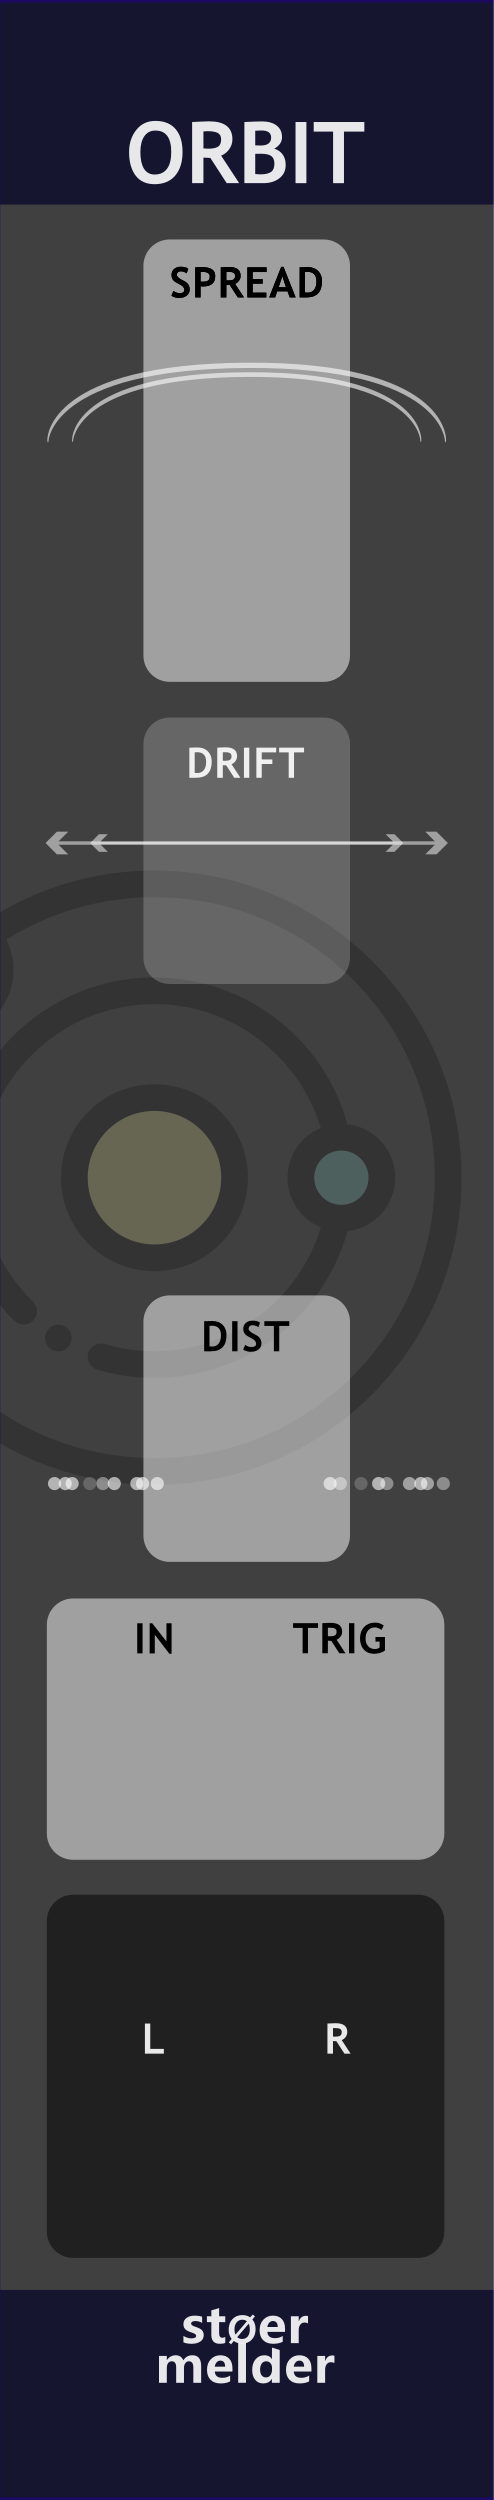
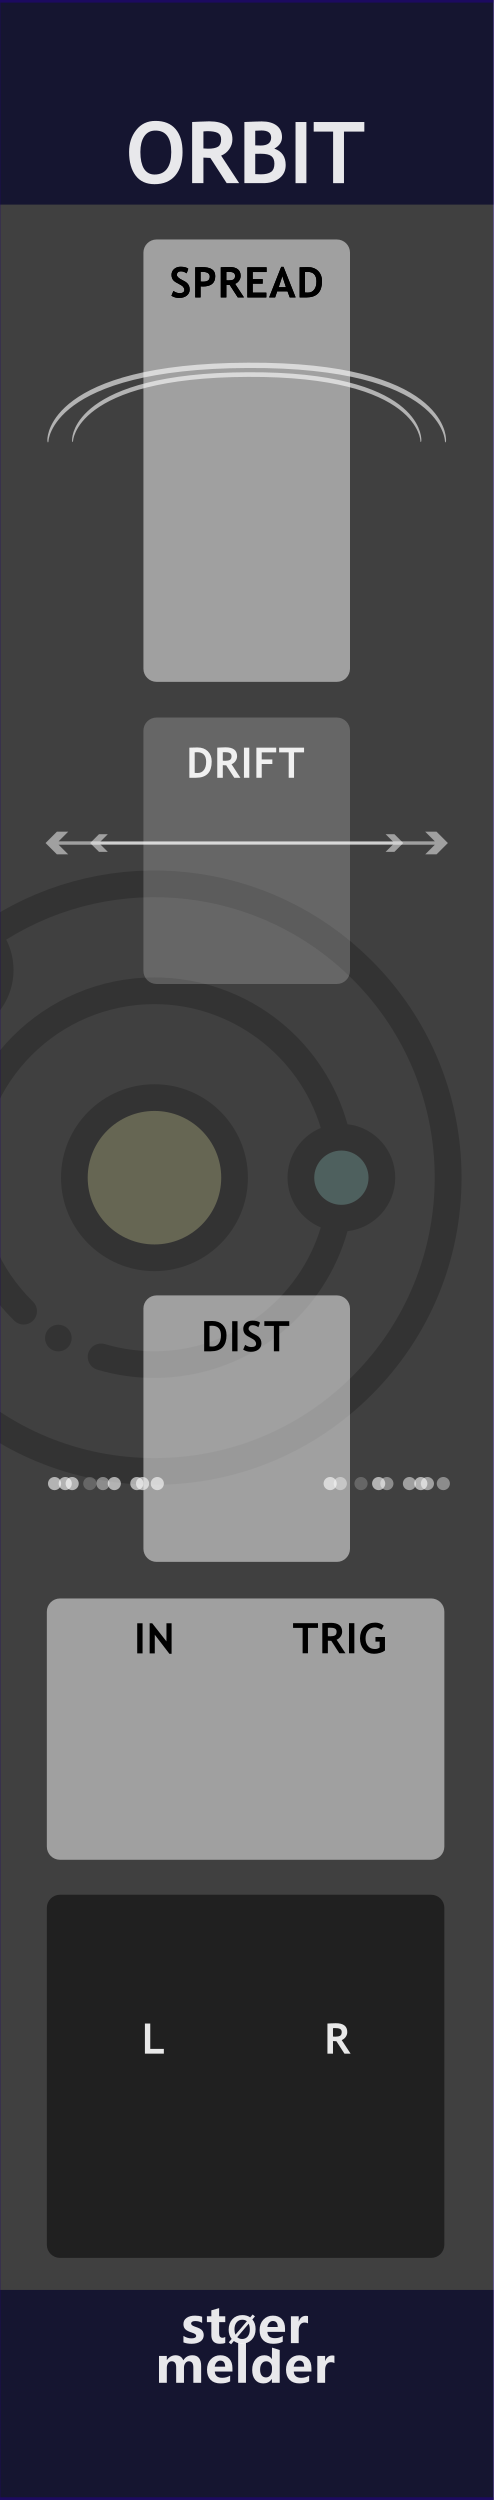
<svg xmlns="http://www.w3.org/2000/svg" width="100%" height="100%" viewBox="0 0 75 380" version="1.1" xml:space="preserve" style="fill-rule:evenodd;clip-rule:evenodd;stroke-linecap:round;stroke-linejoin:round;stroke-miterlimit:1.5;">
  <g id="panel" transform="matrix(0.834722,0,0,1.04324,-803.837,250.623)">
    <g transform="matrix(1.4975,0,0,0.958552,963,-240.242)">
      <rect x="0" y="0" width="60" height="380" style="fill:rgb(64,64,64);" />
    </g>
    <g transform="matrix(1.27844,0,0,1.11606,959.87,-263.382)">
      <path d="M10.793,131.018L12.165,132.275L10.551,132.275L8.936,130.796L10.551,129.316L12.165,129.316L10.793,130.574L64.385,130.574L63.012,129.316L64.627,129.316L66.241,130.796L64.627,132.275L63.012,132.275L64.385,131.018L10.793,131.018Z" style="fill:white;fill-opacity:0.5;" />
    </g>
    <g transform="matrix(0.994916,0,0,0.86855,970.527,-231.008)">
      <path d="M10.793,131.018L12.165,132.275L10.551,132.275L8.936,130.796L10.551,129.316L12.165,129.316L10.793,130.574L64.385,130.574L63.012,129.316L64.627,129.316L66.241,130.796L64.627,132.275L63.012,132.275L64.385,131.018L10.793,131.018Z" style="fill:white;fill-opacity:0.5;" />
    </g>
    <g transform="matrix(0.531338,0,0,1.81961,978.958,-538.829)">
      <rect x="-30.034" y="347.456" width="169.102" height="16.91" style="fill:rgb(10,10,44);fill-opacity:0.8;" />
    </g>
    <g transform="matrix(0.531338,0,0,1.76292,978.958,-852.772)">
      <rect x="-30.034" y="347.456" width="169.102" height="16.91" style="fill:rgb(10,10,44);fill-opacity:0.8;" />
    </g>
    <g transform="matrix(4.01174,0,0,25.5659,813.011,-292.473)">
      <rect x="37.388" y="2.043" width="22.397" height="14.247" style="fill:none;stroke:rgb(32,6,118);stroke-opacity:0.7;stroke-width:0.03px;" />
    </g>
    <g transform="matrix(0.840359,0,0,0.840359,175.891,16.2108)">
      <g transform="matrix(1.198,0,0,0.958552,893.633,-224.914)">
        <g transform="matrix(9,0,0,9,64.0056,347.267)">
          <path d="M0.919,-0L0.762,-0L0.762,-0.308C0.762,-0.391 0.732,-0.432 0.671,-0.432C0.643,-0.432 0.62,-0.42 0.602,-0.395C0.583,-0.369 0.574,-0.339 0.574,-0.303L0.574,-0L0.417,-0L0.417,-0.312C0.417,-0.392 0.387,-0.432 0.327,-0.432C0.298,-0.432 0.274,-0.42 0.256,-0.396C0.238,-0.372 0.229,-0.341 0.229,-0.301L0.229,-0L0.072,-0L0.072,-0.54L0.229,-0.54L0.229,-0.456L0.231,-0.456C0.25,-0.486 0.275,-0.51 0.307,-0.528C0.338,-0.545 0.371,-0.553 0.405,-0.553C0.481,-0.553 0.533,-0.519 0.561,-0.451C0.603,-0.519 0.663,-0.553 0.743,-0.553C0.86,-0.553 0.919,-0.481 0.919,-0.335L0.919,-0Z" style="fill:white;fill-opacity:0.9;fill-rule:nonzero;" />
        </g>
        <g transform="matrix(9,0,0,9,72.978,347.267)">
          <path d="M0.551,-0.226L0.196,-0.226C0.201,-0.142 0.252,-0.1 0.347,-0.1C0.407,-0.1 0.459,-0.115 0.505,-0.144L0.505,-0.028C0.456,-0.001 0.391,0.013 0.312,0.013C0.226,0.013 0.159,-0.011 0.111,-0.06C0.063,-0.108 0.04,-0.176 0.04,-0.262C0.04,-0.348 0.065,-0.419 0.116,-0.472C0.167,-0.526 0.23,-0.553 0.307,-0.553C0.384,-0.553 0.443,-0.53 0.487,-0.484C0.53,-0.437 0.551,-0.374 0.551,-0.292L0.551,-0.226ZM0.404,-0.324C0.404,-0.405 0.372,-0.445 0.306,-0.445C0.279,-0.445 0.255,-0.434 0.234,-0.412C0.214,-0.39 0.201,-0.361 0.195,-0.324L0.404,-0.324Z" style="fill:white;fill-opacity:0.9;fill-rule:nonzero;" />
        </g>
        <g transform="matrix(9,0,0,9,78.3513,347.267)">
          <rect x="0.069" y="-0.799" width="0.157" height="0.799" style="fill:white;fill-opacity:0.9;fill-rule:nonzero;" />
        </g>
        <g transform="matrix(9,0,0,9,81.1494,347.267)">
          <path d="M0.593,-0L0.436,-0L0.436,-0.076L0.433,-0.076C0.395,-0.017 0.339,0.013 0.264,0.013C0.195,0.013 0.141,-0.011 0.1,-0.06C0.06,-0.108 0.04,-0.174 0.04,-0.258C0.04,-0.346 0.062,-0.418 0.108,-0.472C0.153,-0.526 0.212,-0.553 0.286,-0.553C0.356,-0.553 0.405,-0.528 0.433,-0.477L0.436,-0.477L0.438,-0.707L0.593,-0.658L0.593,-0ZM0.438,-0.306C0.438,-0.342 0.427,-0.372 0.405,-0.396C0.383,-0.42 0.356,-0.432 0.323,-0.432C0.284,-0.432 0.254,-0.417 0.232,-0.386C0.21,-0.356 0.199,-0.315 0.199,-0.263C0.199,-0.213 0.21,-0.175 0.231,-0.148C0.252,-0.121 0.281,-0.108 0.318,-0.108C0.353,-0.108 0.382,-0.122 0.404,-0.15C0.427,-0.179 0.438,-0.215 0.438,-0.261L0.438,-0.306Z" style="fill:white;fill-opacity:0.9;fill-rule:nonzero;" />
        </g>
        <g transform="matrix(9,0,0,9,87.2654,347.267)">
          <path d="M0.551,-0.226L0.196,-0.226C0.201,-0.142 0.252,-0.1 0.347,-0.1C0.407,-0.1 0.459,-0.115 0.505,-0.144L0.505,-0.028C0.456,-0.001 0.391,0.013 0.312,0.013C0.226,0.013 0.159,-0.011 0.111,-0.06C0.063,-0.108 0.04,-0.176 0.04,-0.262C0.04,-0.348 0.065,-0.419 0.116,-0.472C0.167,-0.526 0.23,-0.553 0.307,-0.553C0.384,-0.553 0.443,-0.53 0.487,-0.484C0.53,-0.437 0.551,-0.374 0.551,-0.292L0.551,-0.226ZM0.404,-0.324C0.404,-0.405 0.372,-0.445 0.306,-0.445C0.279,-0.445 0.255,-0.434 0.234,-0.412C0.214,-0.39 0.201,-0.361 0.195,-0.324L0.404,-0.324Z" style="fill:white;fill-opacity:0.9;fill-rule:nonzero;" />
        </g>
        <g transform="matrix(9,0,0,9,92.6386,347.267)">
          <path d="M0.416,-0.397C0.397,-0.408 0.374,-0.414 0.346,-0.414C0.31,-0.414 0.282,-0.4 0.261,-0.373C0.24,-0.345 0.229,-0.308 0.229,-0.26L0.229,-0L0.072,-0L0.072,-0.54L0.229,-0.54L0.229,-0.438L0.231,-0.438C0.257,-0.512 0.305,-0.549 0.374,-0.549C0.392,-0.549 0.406,-0.547 0.416,-0.543L0.416,-0.397Z" style="fill:white;fill-opacity:0.9;fill-rule:nonzero;" />
        </g>
      </g>
      <g transform="matrix(1.198,0,0,0.958552,893.495,-231.786)">
        <g transform="matrix(9,0,0,9,68.6657,347.267)">
          <path d="M0.058,-0.145C0.112,-0.112 0.165,-0.096 0.216,-0.096C0.281,-0.096 0.314,-0.113 0.314,-0.148C0.314,-0.173 0.287,-0.193 0.233,-0.21C0.166,-0.231 0.12,-0.254 0.095,-0.28C0.07,-0.305 0.058,-0.34 0.058,-0.383C0.058,-0.436 0.079,-0.478 0.122,-0.508C0.165,-0.538 0.221,-0.553 0.291,-0.553C0.34,-0.553 0.388,-0.546 0.434,-0.531L0.434,-0.407C0.392,-0.432 0.346,-0.444 0.295,-0.444C0.27,-0.444 0.25,-0.44 0.235,-0.431C0.22,-0.422 0.212,-0.41 0.212,-0.396C0.212,-0.371 0.235,-0.351 0.28,-0.335C0.329,-0.319 0.366,-0.304 0.39,-0.291C0.415,-0.278 0.434,-0.26 0.447,-0.238C0.459,-0.216 0.466,-0.191 0.466,-0.163C0.466,-0.107 0.444,-0.064 0.399,-0.033C0.354,-0.002 0.295,0.013 0.22,0.013C0.162,0.013 0.107,0.004 0.058,-0.015L0.058,-0.145Z" style="fill:white;fill-opacity:0.9;fill-rule:nonzero;" />
        </g>
        <g transform="matrix(9,0,0,9,73.2436,347.267)">
          <path d="M0.39,-0.006C0.366,0.007 0.33,0.013 0.282,0.013C0.167,0.013 0.11,-0.047 0.11,-0.167L0.11,-0.422L0.021,-0.422L0.021,-0.54L0.11,-0.54L0.11,-0.659L0.267,-0.704L0.267,-0.54L0.39,-0.54L0.39,-0.422L0.267,-0.422L0.267,-0.195C0.267,-0.137 0.289,-0.108 0.335,-0.108C0.353,-0.108 0.371,-0.114 0.39,-0.124L0.39,-0.006Z" style="fill:white;fill-opacity:0.9;fill-rule:nonzero;" />
        </g>
        <g transform="matrix(6.6,0,0,6.6,77.1051,347.267)">
          <path d="M0.106,0.032L0.043,-0.021L0.122,-0.115C0.067,-0.183 0.04,-0.268 0.04,-0.368C0.04,-0.487 0.075,-0.584 0.144,-0.658C0.213,-0.732 0.305,-0.769 0.418,-0.769C0.5,-0.769 0.571,-0.748 0.63,-0.706L0.698,-0.785L0.761,-0.733L0.689,-0.65C0.748,-0.581 0.778,-0.493 0.778,-0.384C0.778,-0.266 0.743,-0.17 0.674,-0.097C0.605,-0.023 0.516,0.013 0.406,0.013C0.32,0.013 0.246,-0.011 0.182,-0.059L0.106,0.032ZM0.54,-0.6C0.506,-0.628 0.463,-0.642 0.413,-0.642C0.349,-0.642 0.297,-0.617 0.258,-0.569C0.218,-0.52 0.199,-0.455 0.199,-0.375C0.199,-0.319 0.208,-0.273 0.227,-0.234L0.54,-0.6ZM0.275,-0.165C0.311,-0.131 0.356,-0.114 0.409,-0.114C0.473,-0.114 0.524,-0.137 0.563,-0.184C0.601,-0.231 0.62,-0.294 0.62,-0.374C0.62,-0.435 0.61,-0.488 0.588,-0.533L0.275,-0.165Z" style="fill:white;fill-opacity:0.9;fill-rule:nonzero;" />
        </g>
        <g transform="matrix(9,0,0,9,82.6053,347.267)">
          <path d="M0.551,-0.226L0.196,-0.226C0.201,-0.142 0.252,-0.1 0.347,-0.1C0.407,-0.1 0.459,-0.115 0.505,-0.144L0.505,-0.028C0.456,-0.001 0.391,0.013 0.312,0.013C0.226,0.013 0.159,-0.011 0.111,-0.06C0.063,-0.108 0.04,-0.176 0.04,-0.262C0.04,-0.348 0.065,-0.419 0.116,-0.472C0.167,-0.526 0.23,-0.553 0.307,-0.553C0.384,-0.553 0.443,-0.53 0.487,-0.484C0.53,-0.437 0.551,-0.374 0.551,-0.292L0.551,-0.226ZM0.404,-0.324C0.404,-0.405 0.372,-0.445 0.306,-0.445C0.279,-0.445 0.255,-0.434 0.234,-0.412C0.214,-0.39 0.201,-0.361 0.195,-0.324L0.404,-0.324Z" style="fill:white;fill-opacity:0.9;fill-rule:nonzero;" />
        </g>
        <g transform="matrix(9,0,0,9,87.9786,347.267)">
          <path d="M0.416,-0.397C0.397,-0.408 0.374,-0.414 0.346,-0.414C0.31,-0.414 0.282,-0.4 0.261,-0.373C0.24,-0.345 0.229,-0.308 0.229,-0.26L0.229,-0L0.072,-0L0.072,-0.54L0.229,-0.54L0.229,-0.438L0.231,-0.438C0.257,-0.512 0.305,-0.549 0.374,-0.549C0.392,-0.549 0.406,-0.547 0.416,-0.543L0.416,-0.397Z" style="fill:white;fill-opacity:0.9;fill-rule:nonzero;" />
        </g>
      </g>
    </g>
    <g transform="matrix(1.198,0,0,0.958552,983.469,-213.548)">
      <g transform="matrix(13,0,0,13,2.02808,0)">
        <path d="M0.039,-0.364C0.039,-0.466 0.067,-0.552 0.123,-0.622C0.179,-0.693 0.253,-0.728 0.347,-0.728C0.45,-0.728 0.528,-0.696 0.583,-0.632C0.637,-0.569 0.664,-0.479 0.664,-0.364C0.664,-0.249 0.636,-0.157 0.579,-0.089C0.522,-0.022 0.441,0.012 0.337,0.012C0.241,0.012 0.167,-0.021 0.116,-0.088C0.065,-0.155 0.039,-0.247 0.039,-0.364ZM0.171,-0.364C0.171,-0.28 0.185,-0.215 0.213,-0.169C0.242,-0.124 0.283,-0.101 0.337,-0.101C0.4,-0.101 0.449,-0.123 0.482,-0.168C0.516,-0.213 0.532,-0.278 0.532,-0.364C0.532,-0.531 0.47,-0.615 0.347,-0.615C0.29,-0.615 0.247,-0.593 0.216,-0.547C0.186,-0.502 0.171,-0.441 0.171,-0.364Z" style="fill:white;fill-opacity:0.9;fill-rule:nonzero;" />
      </g>
      <g transform="matrix(13,0,0,13,11.1687,0)">
        <path d="M0.477,-0L0.286,-0.295C0.266,-0.296 0.24,-0.297 0.205,-0.299L0.205,-0L0.073,-0L0.073,-0.715C0.08,-0.715 0.108,-0.717 0.156,-0.719C0.204,-0.721 0.242,-0.723 0.271,-0.723C0.453,-0.723 0.544,-0.652 0.544,-0.512C0.544,-0.469 0.531,-0.431 0.506,-0.396C0.481,-0.361 0.45,-0.337 0.412,-0.322L0.623,-0L0.477,-0ZM0.205,-0.605L0.205,-0.406C0.229,-0.404 0.246,-0.403 0.259,-0.403C0.312,-0.403 0.351,-0.411 0.375,-0.426C0.4,-0.441 0.412,-0.47 0.412,-0.513C0.412,-0.548 0.399,-0.573 0.373,-0.587C0.346,-0.601 0.305,-0.608 0.248,-0.608C0.234,-0.608 0.22,-0.607 0.205,-0.605Z" style="fill:white;fill-opacity:0.9;fill-rule:nonzero;" />
      </g>
      <g transform="matrix(13,0,0,13,19.1096,0)">
        <path d="M0.292,-0L0.073,-0L0.073,-0.715C0.17,-0.719 0.237,-0.722 0.276,-0.722C0.35,-0.722 0.408,-0.706 0.45,-0.674C0.492,-0.642 0.513,-0.597 0.513,-0.538C0.513,-0.481 0.483,-0.437 0.423,-0.404C0.512,-0.373 0.556,-0.309 0.556,-0.212C0.556,-0.147 0.532,-0.096 0.482,-0.057C0.433,-0.019 0.37,-0 0.292,-0ZM0.2,-0.613L0.2,-0.442C0.22,-0.441 0.24,-0.44 0.262,-0.44C0.344,-0.44 0.386,-0.471 0.386,-0.533C0.386,-0.588 0.348,-0.616 0.273,-0.616C0.253,-0.616 0.229,-0.615 0.2,-0.613ZM0.2,-0.343L0.2,-0.106C0.226,-0.104 0.247,-0.103 0.263,-0.103C0.319,-0.103 0.36,-0.113 0.386,-0.132C0.412,-0.151 0.424,-0.183 0.424,-0.228C0.424,-0.268 0.412,-0.298 0.389,-0.316C0.365,-0.335 0.323,-0.344 0.264,-0.344C0.252,-0.344 0.23,-0.344 0.2,-0.343Z" style="fill:white;fill-opacity:0.9;fill-rule:nonzero;" />
      </g>
      <g transform="matrix(13,0,0,13,26.8474,0)">
        <rect x="0.076" y="-0.715" width="0.127" height="0.715" style="fill:white;fill-opacity:0.9;fill-rule:nonzero;" />
      </g>
      <g transform="matrix(13,0,0,13,30.4656,0)">
        <path d="M0.364,-0.603L0.364,-0L0.237,-0L0.237,-0.603L0.01,-0.603L0.01,-0.715L0.602,-0.715L0.602,-0.603L0.364,-0.603Z" style="fill:white;fill-opacity:0.9;fill-rule:nonzero;" />
      </g>
    </g>
    <g transform="matrix(1.064,0,0,1.97578,966.095,-76.6409)">
-       <path d="M73.138,58.864C73.138,57.793 71.119,56.924 68.634,56.924L9.611,56.924C7.125,56.924 5.107,57.793 5.107,58.864L5.107,81.763C5.107,82.834 7.125,83.704 9.611,83.704L68.634,83.704C71.119,83.704 73.138,82.834 73.138,81.763L73.138,58.864Z" style="fill-opacity:0.5;" />
+       <path d="M73.138,57.894C73.138,57.358 72.129,56.924 70.886,56.924L7.359,56.924C6.116,56.924 5.107,57.358 5.107,57.894L5.107,82.734C5.107,83.269 6.116,83.704 7.359,83.704L70.886,83.704C72.129,83.704 73.138,83.269 73.138,82.734L73.138,57.894Z" style="fill-opacity:0.5;" />
    </g>
    <g transform="matrix(0.218476,0,0,0.174808,935.186,-113.405)">
      <g opacity="0.2">
        <circle cx="411.847" cy="256.051" r="33.755" style="fill:rgb(135,223,214);" />
        <circle cx="82.939" cy="82.939" r="44.513" style="fill:rgb(74,125,186);" />
        <circle cx="256.051" cy="256.051" r="66.77" style="fill:rgb(255,254,159);" />
        <path d="M256.05,333.947C299.003,333.947 333.948,299.002 333.948,256.049C333.948,213.096 299.003,178.151 256.05,178.151C213.097,178.151 178.152,213.096 178.152,256.049C178.152,299.002 213.097,333.947 256.05,333.947ZM256.05,200.408C286.731,200.408 311.691,225.369 311.691,256.049C311.691,286.729 286.73,311.69 256.05,311.69C225.37,311.69 200.409,286.729 200.409,256.049C200.409,225.369 225.369,200.408 256.05,200.408Z" style="fill-rule:nonzero;" />
        <path d="M182.113,380.452C181.512,380.051 180.867,379.706 180.188,379.428C179.52,379.15 178.819,378.938 178.107,378.794C176.671,378.505 175.203,378.505 173.767,378.794C173.055,378.939 172.354,379.15 171.686,379.428C171.007,379.706 170.362,380.051 169.761,380.452C169.149,380.853 168.581,381.32 168.07,381.832C167.558,382.344 167.091,382.911 166.69,383.523C166.289,384.124 165.944,384.769 165.666,385.448C165.388,386.116 165.176,386.817 165.032,387.529C164.887,388.241 164.809,388.976 164.809,389.699C164.809,392.637 166,395.497 168.07,397.567C168.582,398.079 169.149,398.546 169.761,398.958C170.362,399.359 171.007,399.704 171.686,399.982C172.354,400.26 173.055,400.472 173.767,400.616C174.479,400.761 175.214,400.827 175.937,400.827C176.66,400.827 177.395,400.76 178.107,400.616C178.819,400.471 179.52,400.26 180.188,399.982C180.867,399.704 181.512,399.359 182.113,398.958C182.725,398.546 183.293,398.079 183.804,397.567C185.874,395.497 187.065,392.626 187.065,389.699C187.065,386.772 185.874,383.901 183.804,381.831C183.293,381.32 182.725,380.853 182.113,380.452Z" style="fill-rule:nonzero;" />
        <path d="M437.034,75.066C351.78,-10.188 219.239,-24.224 118.504,40.152C108.53,31.83 96.083,27.293 82.935,27.293C68.073,27.293 54.099,33.081 43.591,43.59C33.081,54.1 27.293,68.073 27.293,82.934C27.293,96.082 31.831,108.53 40.152,118.504C-24.225,219.239 -10.188,351.781 75.066,437.033C123.408,485.377 187.683,512 256.05,512C324.418,512 388.691,485.377 437.035,437.034C485.376,388.692 512,324.417 512,256.049C512,187.681 485.376,123.408 437.034,75.066ZM59.328,59.327C65.633,53.022 74.017,49.549 82.934,49.549C91.851,49.549 100.235,53.022 106.54,59.327C107.26,60.047 107.938,60.797 108.583,61.569C108.633,61.629 108.684,61.687 108.735,61.745C113.645,67.703 116.318,75.112 116.318,82.933C116.318,91.85 112.845,100.234 106.54,106.539C100.235,112.844 91.851,116.317 82.934,116.317C75.12,116.317 67.716,113.65 61.76,108.748C61.693,108.689 61.626,108.63 61.557,108.573C60.789,107.931 60.042,107.257 59.327,106.54C53.022,100.235 49.549,91.851 49.549,82.934C49.549,74.017 53.022,65.633 59.328,59.327ZM421.296,421.297C377.158,465.436 318.472,489.745 256.05,489.745C193.628,489.745 134.942,465.436 90.804,421.297C13.531,344.023 0.319,224.208 57.622,132.499C65.364,136.464 73.985,138.576 82.934,138.576C97.796,138.576 111.77,132.788 122.278,122.279C132.788,111.769 138.575,97.797 138.575,82.935C138.575,73.986 136.462,65.365 132.498,57.623C224.208,0.32 344.024,13.532 421.296,90.804C512.413,181.921 512.413,330.179 421.296,421.297Z" style="fill-rule:nonzero;" />
        <path d="M416.937,211.463C407.743,178.314 388.238,148.406 361.351,126.523C331.72,102.407 294.324,89.125 256.051,89.125C164.009,89.125 89.127,164.007 89.127,256.049C89.127,301.278 106.921,343.622 139.23,375.283C141.396,377.405 144.208,378.462 147.019,378.462C149.905,378.462 152.789,377.347 154.968,375.122C159.269,370.732 159.198,363.687 154.808,359.384C126.805,331.945 111.384,295.246 111.384,256.048C111.384,176.278 176.282,111.38 256.052,111.38C319.919,111.38 376.592,154.192 394.679,214.584C378.425,221.339 366.964,237.378 366.964,256.048C366.964,274.718 378.426,290.757 394.68,297.512C376.592,357.903 319.919,400.716 256.052,400.716C241.975,400.716 228.067,398.701 214.712,394.726C208.823,392.973 202.624,396.326 200.872,402.218C199.119,408.109 202.472,414.306 208.364,416.058C223.781,420.646 239.826,422.973 256.053,422.973C294.327,422.973 331.723,409.691 361.354,385.575C388.24,363.692 407.746,333.785 416.94,300.636C439.299,298.099 456.733,279.076 456.733,256.049C456.729,233.023 439.296,213.999 416.937,211.463ZM411.846,278.677C399.369,278.677 389.219,268.527 389.219,256.05C389.219,243.573 399.369,233.423 411.846,233.423C424.323,233.423 434.473,243.573 434.473,256.05C434.473,268.526 424.323,278.677 411.846,278.677Z" style="fill-rule:nonzero;" />
      </g>
    </g>
    <g transform="matrix(1.198,0,0,0.958552,975.004,9.23969)">
      <g transform="matrix(6.4,0,0,6.4,39.2825,51.8924)">
        <path d="M0.477,-0L0.286,-0.295C0.266,-0.296 0.24,-0.297 0.205,-0.299L0.205,-0L0.073,-0L0.073,-0.715C0.08,-0.715 0.108,-0.717 0.156,-0.719C0.204,-0.721 0.242,-0.723 0.271,-0.723C0.453,-0.723 0.544,-0.652 0.544,-0.512C0.544,-0.469 0.531,-0.431 0.506,-0.396C0.481,-0.361 0.45,-0.337 0.412,-0.322L0.623,-0L0.477,-0ZM0.205,-0.605L0.205,-0.406C0.229,-0.404 0.246,-0.403 0.259,-0.403C0.312,-0.403 0.351,-0.411 0.375,-0.426C0.4,-0.441 0.412,-0.47 0.412,-0.513C0.412,-0.548 0.399,-0.573 0.373,-0.587C0.346,-0.601 0.305,-0.608 0.248,-0.608C0.234,-0.608 0.22,-0.607 0.205,-0.605Z" style="fill:white;fill-opacity:0.9;fill-rule:nonzero;" />
      </g>
    </g>
    <g transform="matrix(0.552947,0,0,1.4499,986.292,-134.03)">
-       <path d="M73.138,59.568C73.138,58.109 69.254,56.924 64.471,56.924L13.773,56.924C8.99,56.924 5.107,58.109 5.107,59.568L5.107,81.06C5.107,82.519 8.99,83.704 13.773,83.704L64.471,83.704C69.254,83.704 73.138,82.519 73.138,81.06L73.138,59.568Z" style="fill:white;fill-opacity:0.5;" />
+       <path d="M73.138,58.246C73.138,57.516 71.196,56.924 68.804,56.924L9.44,56.924C7.049,56.924 5.107,57.516 5.107,58.246L5.107,82.382C5.107,83.112 7.049,83.704 9.44,83.704L68.804,83.704C71.196,83.704 73.138,83.112 73.138,82.382L73.138,58.246Z" style="fill:white;fill-opacity:0.5;" />
    </g>
    <g transform="matrix(1.198,0,0,0.958552,958.279,-93.0923)">
      <g transform="matrix(6.4,0,0,6.4,34.5046,51.8924)">
        <path d="M0.232,-0L0.073,-0L0.073,-0.715C0.174,-0.718 0.238,-0.72 0.264,-0.72C0.368,-0.72 0.451,-0.69 0.512,-0.629C0.573,-0.568 0.604,-0.487 0.604,-0.386C0.604,-0.129 0.48,-0 0.232,-0ZM0.2,-0.604L0.2,-0.116C0.221,-0.114 0.243,-0.113 0.267,-0.113C0.331,-0.113 0.381,-0.136 0.417,-0.183C0.454,-0.229 0.472,-0.294 0.472,-0.378C0.472,-0.531 0.401,-0.607 0.258,-0.607C0.245,-0.607 0.225,-0.606 0.2,-0.604Z" style="fill-rule:nonzero;" />
      </g>
      <g transform="matrix(6.4,0,0,6.4,38.7451,51.8924)">
        <rect x="0.076" y="-0.715" width="0.127" height="0.715" style="fill-rule:nonzero;" />
      </g>
      <g transform="matrix(6.4,0,0,6.4,40.6543,51.8924)">
        <path d="M0.039,-0.04L0.086,-0.153C0.136,-0.118 0.185,-0.101 0.234,-0.101C0.308,-0.101 0.346,-0.127 0.346,-0.179C0.346,-0.203 0.337,-0.226 0.319,-0.249C0.302,-0.271 0.266,-0.295 0.211,-0.323C0.156,-0.351 0.119,-0.373 0.1,-0.391C0.081,-0.409 0.066,-0.43 0.056,-0.454C0.046,-0.479 0.041,-0.506 0.041,-0.535C0.041,-0.59 0.061,-0.636 0.101,-0.673C0.142,-0.709 0.194,-0.728 0.257,-0.728C0.34,-0.728 0.401,-0.712 0.439,-0.681L0.401,-0.572C0.356,-0.604 0.309,-0.62 0.26,-0.62C0.23,-0.62 0.208,-0.612 0.192,-0.596C0.176,-0.581 0.167,-0.561 0.167,-0.536C0.167,-0.495 0.213,-0.452 0.304,-0.408C0.352,-0.385 0.386,-0.363 0.407,-0.344C0.428,-0.324 0.444,-0.301 0.456,-0.275C0.467,-0.248 0.472,-0.219 0.472,-0.187C0.472,-0.129 0.449,-0.081 0.404,-0.044C0.358,-0.007 0.297,0.012 0.22,0.012C0.153,0.012 0.093,-0.005 0.039,-0.04Z" style="fill-rule:nonzero;" />
      </g>
      <g transform="matrix(6.4,0,0,6.4,44.0542,51.8924)">
        <path d="M0.364,-0.603L0.364,-0L0.237,-0L0.237,-0.603L0.01,-0.603L0.01,-0.715L0.602,-0.715L0.602,-0.603L0.364,-0.603Z" style="fill-rule:nonzero;" />
      </g>
    </g>
    <g transform="matrix(1.064,0,0,1.42181,966.095,-88.2747)">
-       <path d="M73.138,59.62C73.138,58.132 71.119,56.924 68.634,56.924L9.611,56.924C7.125,56.924 5.107,58.132 5.107,59.62L5.107,81.007C5.107,82.496 7.125,83.704 9.611,83.704L68.634,83.704C71.119,83.704 73.138,82.496 73.138,81.007L73.138,59.62Z" style="fill:white;fill-opacity:0.5;" />
+       <path d="M73.138,58.272C73.138,57.528 72.129,56.924 70.886,56.924L7.359,56.924C6.116,56.924 5.107,57.528 5.107,58.272L5.107,82.356C5.107,83.1 6.116,83.704 7.359,83.704L70.886,83.704C72.129,83.704 73.138,83.1 73.138,82.356L73.138,58.272Z" style="fill:white;fill-opacity:0.5;" />
    </g>
    <g transform="matrix(1.198,0,0,0.958552,941.704,-49.0792)">
      <g transform="matrix(6.4,0,0,6.4,38.1466,51.8924)">
        <rect x="0.076" y="-0.715" width="0.127" height="0.715" style="fill-rule:nonzero;" />
      </g>
      <g transform="matrix(6.4,0,0,6.4,40.0559,51.8924)">
        <path d="M0.542,0.01L0.195,-0.443L0.195,0L0.073,0L0.073,-0.715L0.134,-0.715L0.472,-0.284L0.472,-0.715L0.594,-0.715L0.594,0.01L0.542,0.01Z" style="fill-rule:nonzero;" />
      </g>
    </g>
    <g transform="matrix(1.198,0,0,0.958552,941.545,9.23969)">
      <g transform="matrix(6.4,0,0,6.4,39.4684,51.8924)">
        <path d="M0.073,-0L0.073,-0.715L0.2,-0.715L0.2,-0.113L0.523,-0.113L0.523,-0L0.073,-0Z" style="fill:white;fill-opacity:0.9;fill-rule:nonzero;" />
      </g>
    </g>
    <g transform="matrix(1.198,0,0,0.958552,975.444,-49.0942)">
      <g transform="matrix(6.4,0,0,6.4,34.0936,51.8924)">
        <path d="M0.364,-0.603L0.364,-0L0.237,-0L0.237,-0.603L0.01,-0.603L0.01,-0.715L0.602,-0.715L0.602,-0.603L0.364,-0.603Z" style="fill-rule:nonzero;" />
      </g>
      <g transform="matrix(6.4,0,0,6.4,38.1372,51.8924)">
        <path d="M0.477,-0L0.286,-0.295C0.266,-0.296 0.24,-0.297 0.205,-0.299L0.205,-0L0.073,-0L0.073,-0.715C0.08,-0.715 0.108,-0.717 0.156,-0.719C0.204,-0.721 0.242,-0.723 0.271,-0.723C0.453,-0.723 0.544,-0.652 0.544,-0.512C0.544,-0.469 0.531,-0.431 0.506,-0.396C0.481,-0.361 0.45,-0.337 0.412,-0.322L0.623,-0L0.477,-0ZM0.205,-0.605L0.205,-0.406C0.229,-0.404 0.246,-0.403 0.259,-0.403C0.312,-0.403 0.351,-0.411 0.375,-0.426C0.4,-0.441 0.412,-0.47 0.412,-0.513C0.412,-0.548 0.399,-0.573 0.373,-0.587C0.346,-0.601 0.305,-0.608 0.248,-0.608C0.234,-0.608 0.22,-0.607 0.205,-0.605Z" style="fill-rule:nonzero;" />
      </g>
      <g transform="matrix(6.4,0,0,6.4,42.1746,51.8924)">
        <rect x="0.076" y="-0.715" width="0.127" height="0.715" style="fill-rule:nonzero;" />
      </g>
      <g transform="matrix(6.4,0,0,6.4,44.0839,51.8924)">
        <path d="M0.602,-0.657L0.548,-0.555C0.533,-0.569 0.51,-0.582 0.479,-0.595C0.448,-0.608 0.421,-0.615 0.398,-0.615C0.328,-0.615 0.273,-0.591 0.232,-0.543C0.191,-0.496 0.171,-0.432 0.171,-0.352C0.171,-0.275 0.191,-0.215 0.231,-0.169C0.271,-0.123 0.325,-0.101 0.394,-0.101C0.439,-0.101 0.476,-0.113 0.505,-0.138L0.505,-0.278L0.406,-0.278L0.406,-0.387L0.632,-0.387L0.632,-0.066C0.602,-0.042 0.563,-0.022 0.515,-0.009C0.468,0.005 0.42,0.012 0.373,0.012C0.271,0.012 0.189,-0.021 0.129,-0.089C0.069,-0.156 0.039,-0.245 0.039,-0.355C0.039,-0.465 0.072,-0.555 0.137,-0.624C0.203,-0.693 0.291,-0.728 0.401,-0.728C0.48,-0.728 0.547,-0.704 0.602,-0.657Z" style="fill-rule:nonzero;" />
      </g>
    </g>
    <g transform="matrix(0.552947,0,0,2.4068,986.292,-342.348)">
-       <path d="M73.138,58.517C73.138,57.637 69.254,56.924 64.471,56.924L13.773,56.924C8.99,56.924 5.107,57.637 5.107,58.517L5.107,82.111C5.107,82.99 8.99,83.704 13.773,83.704L64.471,83.704C69.254,83.704 73.138,82.99 73.138,82.111L73.138,58.517Z" style="fill:white;fill-opacity:0.5;" />
+       <path d="M73.138,57.72C73.138,57.281 71.196,56.924 68.804,56.924L9.44,56.924C7.049,56.924 5.107,57.281 5.107,57.72L5.107,82.907C5.107,83.347 7.049,83.704 9.44,83.704L68.804,83.704C71.196,83.704 73.138,83.347 73.138,82.907L73.138,57.72Z" style="fill:white;fill-opacity:0.5;" />
    </g>
    <g transform="matrix(1.198,0,0,0.958552,958.523,-246.644)">
      <g transform="matrix(6.4,0,0,6.4,29.5453,51.8924)">
        <path d="M0.039,-0.04L0.086,-0.153C0.136,-0.118 0.185,-0.101 0.234,-0.101C0.308,-0.101 0.346,-0.127 0.346,-0.179C0.346,-0.203 0.337,-0.226 0.319,-0.249C0.302,-0.271 0.266,-0.295 0.211,-0.323C0.156,-0.351 0.119,-0.373 0.1,-0.391C0.081,-0.409 0.066,-0.43 0.056,-0.454C0.046,-0.479 0.041,-0.506 0.041,-0.535C0.041,-0.59 0.061,-0.636 0.101,-0.673C0.142,-0.709 0.194,-0.728 0.257,-0.728C0.34,-0.728 0.401,-0.712 0.439,-0.681L0.401,-0.572C0.356,-0.604 0.309,-0.62 0.26,-0.62C0.23,-0.62 0.208,-0.612 0.192,-0.596C0.176,-0.581 0.167,-0.561 0.167,-0.536C0.167,-0.495 0.213,-0.452 0.304,-0.408C0.352,-0.385 0.386,-0.363 0.407,-0.344C0.428,-0.324 0.444,-0.301 0.456,-0.275C0.467,-0.248 0.472,-0.219 0.472,-0.187C0.472,-0.129 0.449,-0.081 0.404,-0.044C0.358,-0.007 0.297,0.012 0.22,0.012C0.153,0.012 0.093,-0.005 0.039,-0.04Z" style="fill-rule:nonzero;" />
      </g>
      <g transform="matrix(6.4,0,0,6.4,32.9452,51.8924)">
        <path d="M0.2,-0.263L0.2,-0L0.073,-0L0.073,-0.715C0.158,-0.718 0.207,-0.72 0.222,-0.72C0.335,-0.72 0.417,-0.703 0.469,-0.668C0.522,-0.634 0.548,-0.579 0.548,-0.506C0.548,-0.342 0.451,-0.26 0.258,-0.26C0.243,-0.26 0.224,-0.261 0.2,-0.263ZM0.2,-0.605L0.2,-0.376C0.222,-0.374 0.239,-0.373 0.251,-0.373C0.309,-0.373 0.351,-0.382 0.378,-0.402C0.405,-0.421 0.418,-0.452 0.418,-0.496C0.418,-0.57 0.358,-0.607 0.239,-0.607C0.225,-0.607 0.213,-0.607 0.2,-0.605Z" style="fill-rule:nonzero;" />
      </g>
      <g transform="matrix(6.4,0,0,6.4,36.8294,51.8924)">
        <path d="M0.477,-0L0.286,-0.295C0.266,-0.296 0.24,-0.297 0.205,-0.299L0.205,-0L0.073,-0L0.073,-0.715C0.08,-0.715 0.108,-0.717 0.156,-0.719C0.204,-0.721 0.242,-0.723 0.271,-0.723C0.453,-0.723 0.544,-0.652 0.544,-0.512C0.544,-0.469 0.531,-0.431 0.506,-0.396C0.481,-0.361 0.45,-0.337 0.412,-0.322L0.623,-0L0.477,-0ZM0.205,-0.605L0.205,-0.406C0.229,-0.404 0.246,-0.403 0.259,-0.403C0.312,-0.403 0.351,-0.411 0.375,-0.426C0.4,-0.441 0.412,-0.47 0.412,-0.513C0.412,-0.548 0.399,-0.573 0.373,-0.587C0.346,-0.601 0.305,-0.608 0.248,-0.608C0.234,-0.608 0.22,-0.607 0.205,-0.605Z" style="fill-rule:nonzero;" />
      </g>
      <g transform="matrix(6.4,0,0,6.4,40.8668,51.8924)">
        <path d="M0.2,-0.603L0.2,-0.435L0.437,-0.435L0.437,-0.327L0.2,-0.327L0.2,-0.113L0.524,-0.113L0.524,-0L0.073,-0L0.073,-0.715L0.53,-0.715L0.53,-0.603L0.2,-0.603Z" style="fill-rule:nonzero;" />
      </g>
      <g transform="matrix(6.4,0,0,6.4,44.6354,51.8924)">
        <path d="M0.491,-0L0.438,-0.145L0.193,-0.145L0.144,-0L0.002,-0L0.288,-0.725L0.343,-0.725L0.631,-0L0.491,-0ZM0.315,-0.506L0.229,-0.242L0.401,-0.242L0.315,-0.506Z" style="fill-rule:nonzero;" />
      </g>
      <g transform="matrix(6.4,0,0,6.4,48.8166,51.8924)">
        <path d="M0.232,-0L0.073,-0L0.073,-0.715C0.174,-0.718 0.238,-0.72 0.264,-0.72C0.368,-0.72 0.451,-0.69 0.512,-0.629C0.573,-0.568 0.604,-0.487 0.604,-0.386C0.604,-0.129 0.48,-0 0.232,-0ZM0.2,-0.604L0.2,-0.116C0.221,-0.114 0.243,-0.113 0.267,-0.113C0.331,-0.113 0.381,-0.136 0.417,-0.183C0.454,-0.229 0.472,-0.294 0.472,-0.378C0.472,-0.531 0.401,-0.607 0.258,-0.607C0.245,-0.607 0.225,-0.606 0.2,-0.604Z" style="fill-rule:nonzero;" />
      </g>
    </g>
    <g transform="matrix(1.198,0,0,0.958552,958.523,-246.644)">
      <g transform="matrix(6.4,0,0,6.4,29.5453,51.8924)">
        <path d="M0.039,-0.04L0.086,-0.153C0.136,-0.118 0.185,-0.101 0.234,-0.101C0.308,-0.101 0.346,-0.127 0.346,-0.179C0.346,-0.203 0.337,-0.226 0.319,-0.249C0.302,-0.271 0.266,-0.295 0.211,-0.323C0.156,-0.351 0.119,-0.373 0.1,-0.391C0.081,-0.409 0.066,-0.43 0.056,-0.454C0.046,-0.479 0.041,-0.506 0.041,-0.535C0.041,-0.59 0.061,-0.636 0.101,-0.673C0.142,-0.709 0.194,-0.728 0.257,-0.728C0.34,-0.728 0.401,-0.712 0.439,-0.681L0.401,-0.572C0.356,-0.604 0.309,-0.62 0.26,-0.62C0.23,-0.62 0.208,-0.612 0.192,-0.596C0.176,-0.581 0.167,-0.561 0.167,-0.536C0.167,-0.495 0.213,-0.452 0.304,-0.408C0.352,-0.385 0.386,-0.363 0.407,-0.344C0.428,-0.324 0.444,-0.301 0.456,-0.275C0.467,-0.248 0.472,-0.219 0.472,-0.187C0.472,-0.129 0.449,-0.081 0.404,-0.044C0.358,-0.007 0.297,0.012 0.22,0.012C0.153,0.012 0.093,-0.005 0.039,-0.04Z" style="fill-rule:nonzero;" />
      </g>
      <g transform="matrix(6.4,0,0,6.4,32.9452,51.8924)">
        <path d="M0.2,-0.263L0.2,-0L0.073,-0L0.073,-0.715C0.158,-0.718 0.207,-0.72 0.222,-0.72C0.335,-0.72 0.417,-0.703 0.469,-0.668C0.522,-0.634 0.548,-0.579 0.548,-0.506C0.548,-0.342 0.451,-0.26 0.258,-0.26C0.243,-0.26 0.224,-0.261 0.2,-0.263ZM0.2,-0.605L0.2,-0.376C0.222,-0.374 0.239,-0.373 0.251,-0.373C0.309,-0.373 0.351,-0.382 0.378,-0.402C0.405,-0.421 0.418,-0.452 0.418,-0.496C0.418,-0.57 0.358,-0.607 0.239,-0.607C0.225,-0.607 0.213,-0.607 0.2,-0.605Z" style="fill-rule:nonzero;" />
      </g>
      <g transform="matrix(6.4,0,0,6.4,36.8294,51.8924)">
        <path d="M0.477,-0L0.286,-0.295C0.266,-0.296 0.24,-0.297 0.205,-0.299L0.205,-0L0.073,-0L0.073,-0.715C0.08,-0.715 0.108,-0.717 0.156,-0.719C0.204,-0.721 0.242,-0.723 0.271,-0.723C0.453,-0.723 0.544,-0.652 0.544,-0.512C0.544,-0.469 0.531,-0.431 0.506,-0.396C0.481,-0.361 0.45,-0.337 0.412,-0.322L0.623,-0L0.477,-0ZM0.205,-0.605L0.205,-0.406C0.229,-0.404 0.246,-0.403 0.259,-0.403C0.312,-0.403 0.351,-0.411 0.375,-0.426C0.4,-0.441 0.412,-0.47 0.412,-0.513C0.412,-0.548 0.399,-0.573 0.373,-0.587C0.346,-0.601 0.305,-0.608 0.248,-0.608C0.234,-0.608 0.22,-0.607 0.205,-0.605Z" style="fill-rule:nonzero;" />
      </g>
      <g transform="matrix(6.4,0,0,6.4,40.8668,51.8924)">
        <path d="M0.2,-0.603L0.2,-0.435L0.437,-0.435L0.437,-0.327L0.2,-0.327L0.2,-0.113L0.524,-0.113L0.524,-0L0.073,-0L0.073,-0.715L0.53,-0.715L0.53,-0.603L0.2,-0.603Z" style="fill-rule:nonzero;" />
      </g>
      <g transform="matrix(6.4,0,0,6.4,44.6354,51.8924)">
        <path d="M0.491,-0L0.438,-0.145L0.193,-0.145L0.144,-0L0.002,-0L0.288,-0.725L0.343,-0.725L0.631,-0L0.491,-0ZM0.315,-0.506L0.229,-0.242L0.401,-0.242L0.315,-0.506Z" style="fill-rule:nonzero;" />
      </g>
      <g transform="matrix(6.4,0,0,6.4,48.8166,51.8924)">
        <path d="M0.232,-0L0.073,-0L0.073,-0.715C0.174,-0.718 0.238,-0.72 0.264,-0.72C0.368,-0.72 0.451,-0.69 0.512,-0.629C0.573,-0.568 0.604,-0.487 0.604,-0.386C0.604,-0.129 0.48,-0 0.232,-0ZM0.2,-0.604L0.2,-0.116C0.221,-0.114 0.243,-0.113 0.267,-0.113C0.331,-0.113 0.381,-0.136 0.417,-0.183C0.454,-0.229 0.472,-0.294 0.472,-0.378C0.472,-0.531 0.401,-0.607 0.258,-0.607C0.245,-0.607 0.225,-0.606 0.2,-0.604Z" style="fill-rule:nonzero;" />
      </g>
    </g>
    <g transform="matrix(0.552947,0,0,1.44962,986.292,-218.208)">
-       <path d="M73.138,59.569C73.138,58.109 69.254,56.924 64.471,56.924L13.773,56.924C8.99,56.924 5.107,58.109 5.107,59.569L5.107,81.059C5.107,82.519 8.99,83.704 13.773,83.704L64.471,83.704C69.254,83.704 73.138,82.519 73.138,81.059L73.138,59.569Z" style="fill:white;fill-opacity:0.2;" />
+       <path d="M73.138,58.246C73.138,57.516 71.196,56.924 68.804,56.924L9.44,56.924C7.049,56.924 5.107,57.516 5.107,58.246L5.107,82.382C5.107,83.111 7.049,83.704 9.44,83.704L68.804,83.704C71.196,83.704 73.138,83.111 73.138,82.382L73.138,58.246Z" style="fill:white;fill-opacity:0.2;" />
    </g>
    <g transform="matrix(1.198,0,0,0.958552,958.279,-176.656)">
      <g transform="matrix(6.4,0,0,6.4,32.2546,51.8924)">
        <path d="M0.232,-0L0.073,-0L0.073,-0.715C0.174,-0.718 0.238,-0.72 0.264,-0.72C0.368,-0.72 0.451,-0.69 0.512,-0.629C0.573,-0.568 0.604,-0.487 0.604,-0.386C0.604,-0.129 0.48,-0 0.232,-0ZM0.2,-0.604L0.2,-0.116C0.221,-0.114 0.243,-0.113 0.267,-0.113C0.331,-0.113 0.381,-0.136 0.417,-0.183C0.454,-0.229 0.472,-0.294 0.472,-0.378C0.472,-0.531 0.401,-0.607 0.258,-0.607C0.245,-0.607 0.225,-0.606 0.2,-0.604Z" style="fill:white;fill-opacity:0.9;fill-rule:nonzero;" />
      </g>
      <g transform="matrix(6.4,0,0,6.4,36.4951,51.8924)">
        <path d="M0.477,-0L0.286,-0.295C0.266,-0.296 0.24,-0.297 0.205,-0.299L0.205,-0L0.073,-0L0.073,-0.715C0.08,-0.715 0.108,-0.717 0.156,-0.719C0.204,-0.721 0.242,-0.723 0.271,-0.723C0.453,-0.723 0.544,-0.652 0.544,-0.512C0.544,-0.469 0.531,-0.431 0.506,-0.396C0.481,-0.361 0.45,-0.337 0.412,-0.322L0.623,-0L0.477,-0ZM0.205,-0.605L0.205,-0.406C0.229,-0.404 0.246,-0.403 0.259,-0.403C0.312,-0.403 0.351,-0.411 0.375,-0.426C0.4,-0.441 0.412,-0.47 0.412,-0.513C0.412,-0.548 0.399,-0.573 0.373,-0.587C0.346,-0.601 0.305,-0.608 0.248,-0.608C0.234,-0.608 0.22,-0.607 0.205,-0.605Z" style="fill:white;fill-opacity:0.9;fill-rule:nonzero;" />
      </g>
      <g transform="matrix(6.4,0,0,6.4,40.5325,51.8924)">
        <rect x="0.076" y="-0.715" width="0.127" height="0.715" style="fill:white;fill-opacity:0.9;fill-rule:nonzero;" />
      </g>
      <g transform="matrix(6.4,0,0,6.4,42.4417,51.8924)">
        <path d="M0.2,-0.603L0.2,-0.435L0.452,-0.435L0.452,-0.327L0.2,-0.327L0.2,-0L0.073,-0L0.073,-0.715L0.544,-0.715L0.544,-0.603L0.2,-0.603Z" style="fill:white;fill-opacity:0.9;fill-rule:nonzero;" />
      </g>
      <g transform="matrix(6.4,0,0,6.4,46.3041,51.8924)">
        <path d="M0.364,-0.603L0.364,-0L0.237,-0L0.237,-0.603L0.01,-0.603L0.01,-0.715L0.602,-0.715L0.602,-0.603L0.364,-0.603Z" style="fill:white;fill-opacity:0.9;fill-rule:nonzero;" />
      </g>
    </g>
    <g transform="matrix(1.4175,0,0,4.81855,954.768,-454.07)">
      <path d="M11.969,57.675C11.969,57.675 12.168,55.451 37.68,55.424C62.993,55.398 63.031,57.675 63.031,57.675" style="fill:none;stroke:white;stroke-opacity:0.6;stroke-width:0.16px;" />
    </g>
    <g transform="matrix(1.24171,0,0,4.22098,961.361,-419.605)">
      <path d="M11.969,57.675C11.969,57.675 12.168,55.451 37.68,55.424C62.993,55.398 63.031,57.675 63.031,57.675" style="fill:none;stroke:white;stroke-opacity:0.6;stroke-width:0.16px;" />
    </g>
    <g transform="matrix(1,0,0,1,0,-14.3364)">
      <g transform="matrix(1.53623,0,0,0.992708,960.534,-248.414)">
        <ellipse cx="8.071" cy="240.424" rx="0.78" ry="0.966" style="fill:white;fill-opacity:0.6;" />
      </g>
      <g transform="matrix(1.53623,0,0,0.992708,963.742,-248.414)">
        <ellipse cx="8.071" cy="240.424" rx="0.78" ry="0.966" style="fill:white;fill-opacity:0.6;" />
      </g>
      <g transform="matrix(1.53623,0,0,0.992708,966.95,-248.414)">
        <ellipse cx="8.071" cy="240.424" rx="0.78" ry="0.966" style="fill:white;fill-opacity:0.2;" />
      </g>
      <g transform="matrix(1.53623,0,0,0.992708,971.417,-248.414)">
        <ellipse cx="8.071" cy="240.424" rx="0.78" ry="0.966" style="fill:white;fill-opacity:0.6;" />
      </g>
      <g transform="matrix(1.53623,0,0,0.992708,969.346,-248.414)">
        <ellipse cx="8.071" cy="240.424" rx="0.78" ry="0.966" style="fill:white;fill-opacity:0.4;" />
      </g>
      <g transform="matrix(1.53623,0,0,0.992708,975.52,-248.414)">
        <ellipse cx="8.071" cy="240.424" rx="0.78" ry="0.966" style="fill:white;fill-opacity:0.6;" />
      </g>
      <g transform="matrix(1.53623,0,0,0.992708,976.56,-248.414)">
        <ellipse cx="8.071" cy="240.424" rx="0.78" ry="0.966" style="fill:white;fill-opacity:0.6;" />
      </g>
      <g transform="matrix(1.53623,0,0,0.992708,1012.57,-248.414)">
        <ellipse cx="8.071" cy="240.424" rx="0.78" ry="0.966" style="fill:white;fill-opacity:0.4;" />
      </g>
      <g transform="matrix(1.53623,0,0,0.992708,979.245,-248.414)">
        <ellipse cx="8.071" cy="240.424" rx="0.78" ry="0.966" style="fill:white;fill-opacity:0.6;" />
      </g>
      <g transform="matrix(1.53623,0,0,0.992708,962.482,-248.414)">
        <ellipse cx="8.071" cy="240.424" rx="0.78" ry="0.966" style="fill:white;fill-opacity:0.6;" />
      </g>
      <g transform="matrix(1.53623,0,0,0.992708,1016.34,-248.414)">
        <ellipse cx="8.071" cy="240.424" rx="0.78" ry="0.966" style="fill:white;fill-opacity:0.2;" />
      </g>
      <g transform="matrix(1.53623,0,0,0.992708,1019.55,-248.414)">
        <ellipse cx="8.071" cy="240.424" rx="0.78" ry="0.966" style="fill:white;fill-opacity:0.6;" />
      </g>
      <g transform="matrix(1.53623,0,0,0.992708,1021.05,-248.414)">
        <ellipse cx="8.071" cy="240.424" rx="0.78" ry="0.966" style="fill:white;fill-opacity:0.4;" />
      </g>
      <g transform="matrix(1.53623,0,0,0.992708,1027.23,-248.414)">
        <ellipse cx="8.071" cy="240.424" rx="0.78" ry="0.966" style="fill:white;fill-opacity:0.6;" />
      </g>
      <g transform="matrix(1.53623,0,0,0.992708,1025.16,-248.414)">
        <ellipse cx="8.071" cy="240.424" rx="0.78" ry="0.966" style="fill:white;fill-opacity:0.5;" />
      </g>
      <g transform="matrix(1.53623,0,0,0.992708,1031.33,-248.414)">
        <ellipse cx="8.071" cy="240.424" rx="0.78" ry="0.966" style="fill:white;fill-opacity:0.4;" />
      </g>
      <g transform="matrix(1.53623,0,0,0.992708,1010.72,-248.414)">
        <ellipse cx="8.071" cy="240.424" rx="0.78" ry="0.966" style="fill:white;fill-opacity:0.6;" />
      </g>
      <g transform="matrix(1.53623,0,0,0.992708,1028.43,-248.414)">
        <ellipse cx="8.071" cy="240.424" rx="0.78" ry="0.966" style="fill:white;fill-opacity:0.5;" />
      </g>
    </g>
  </g>
</svg>
